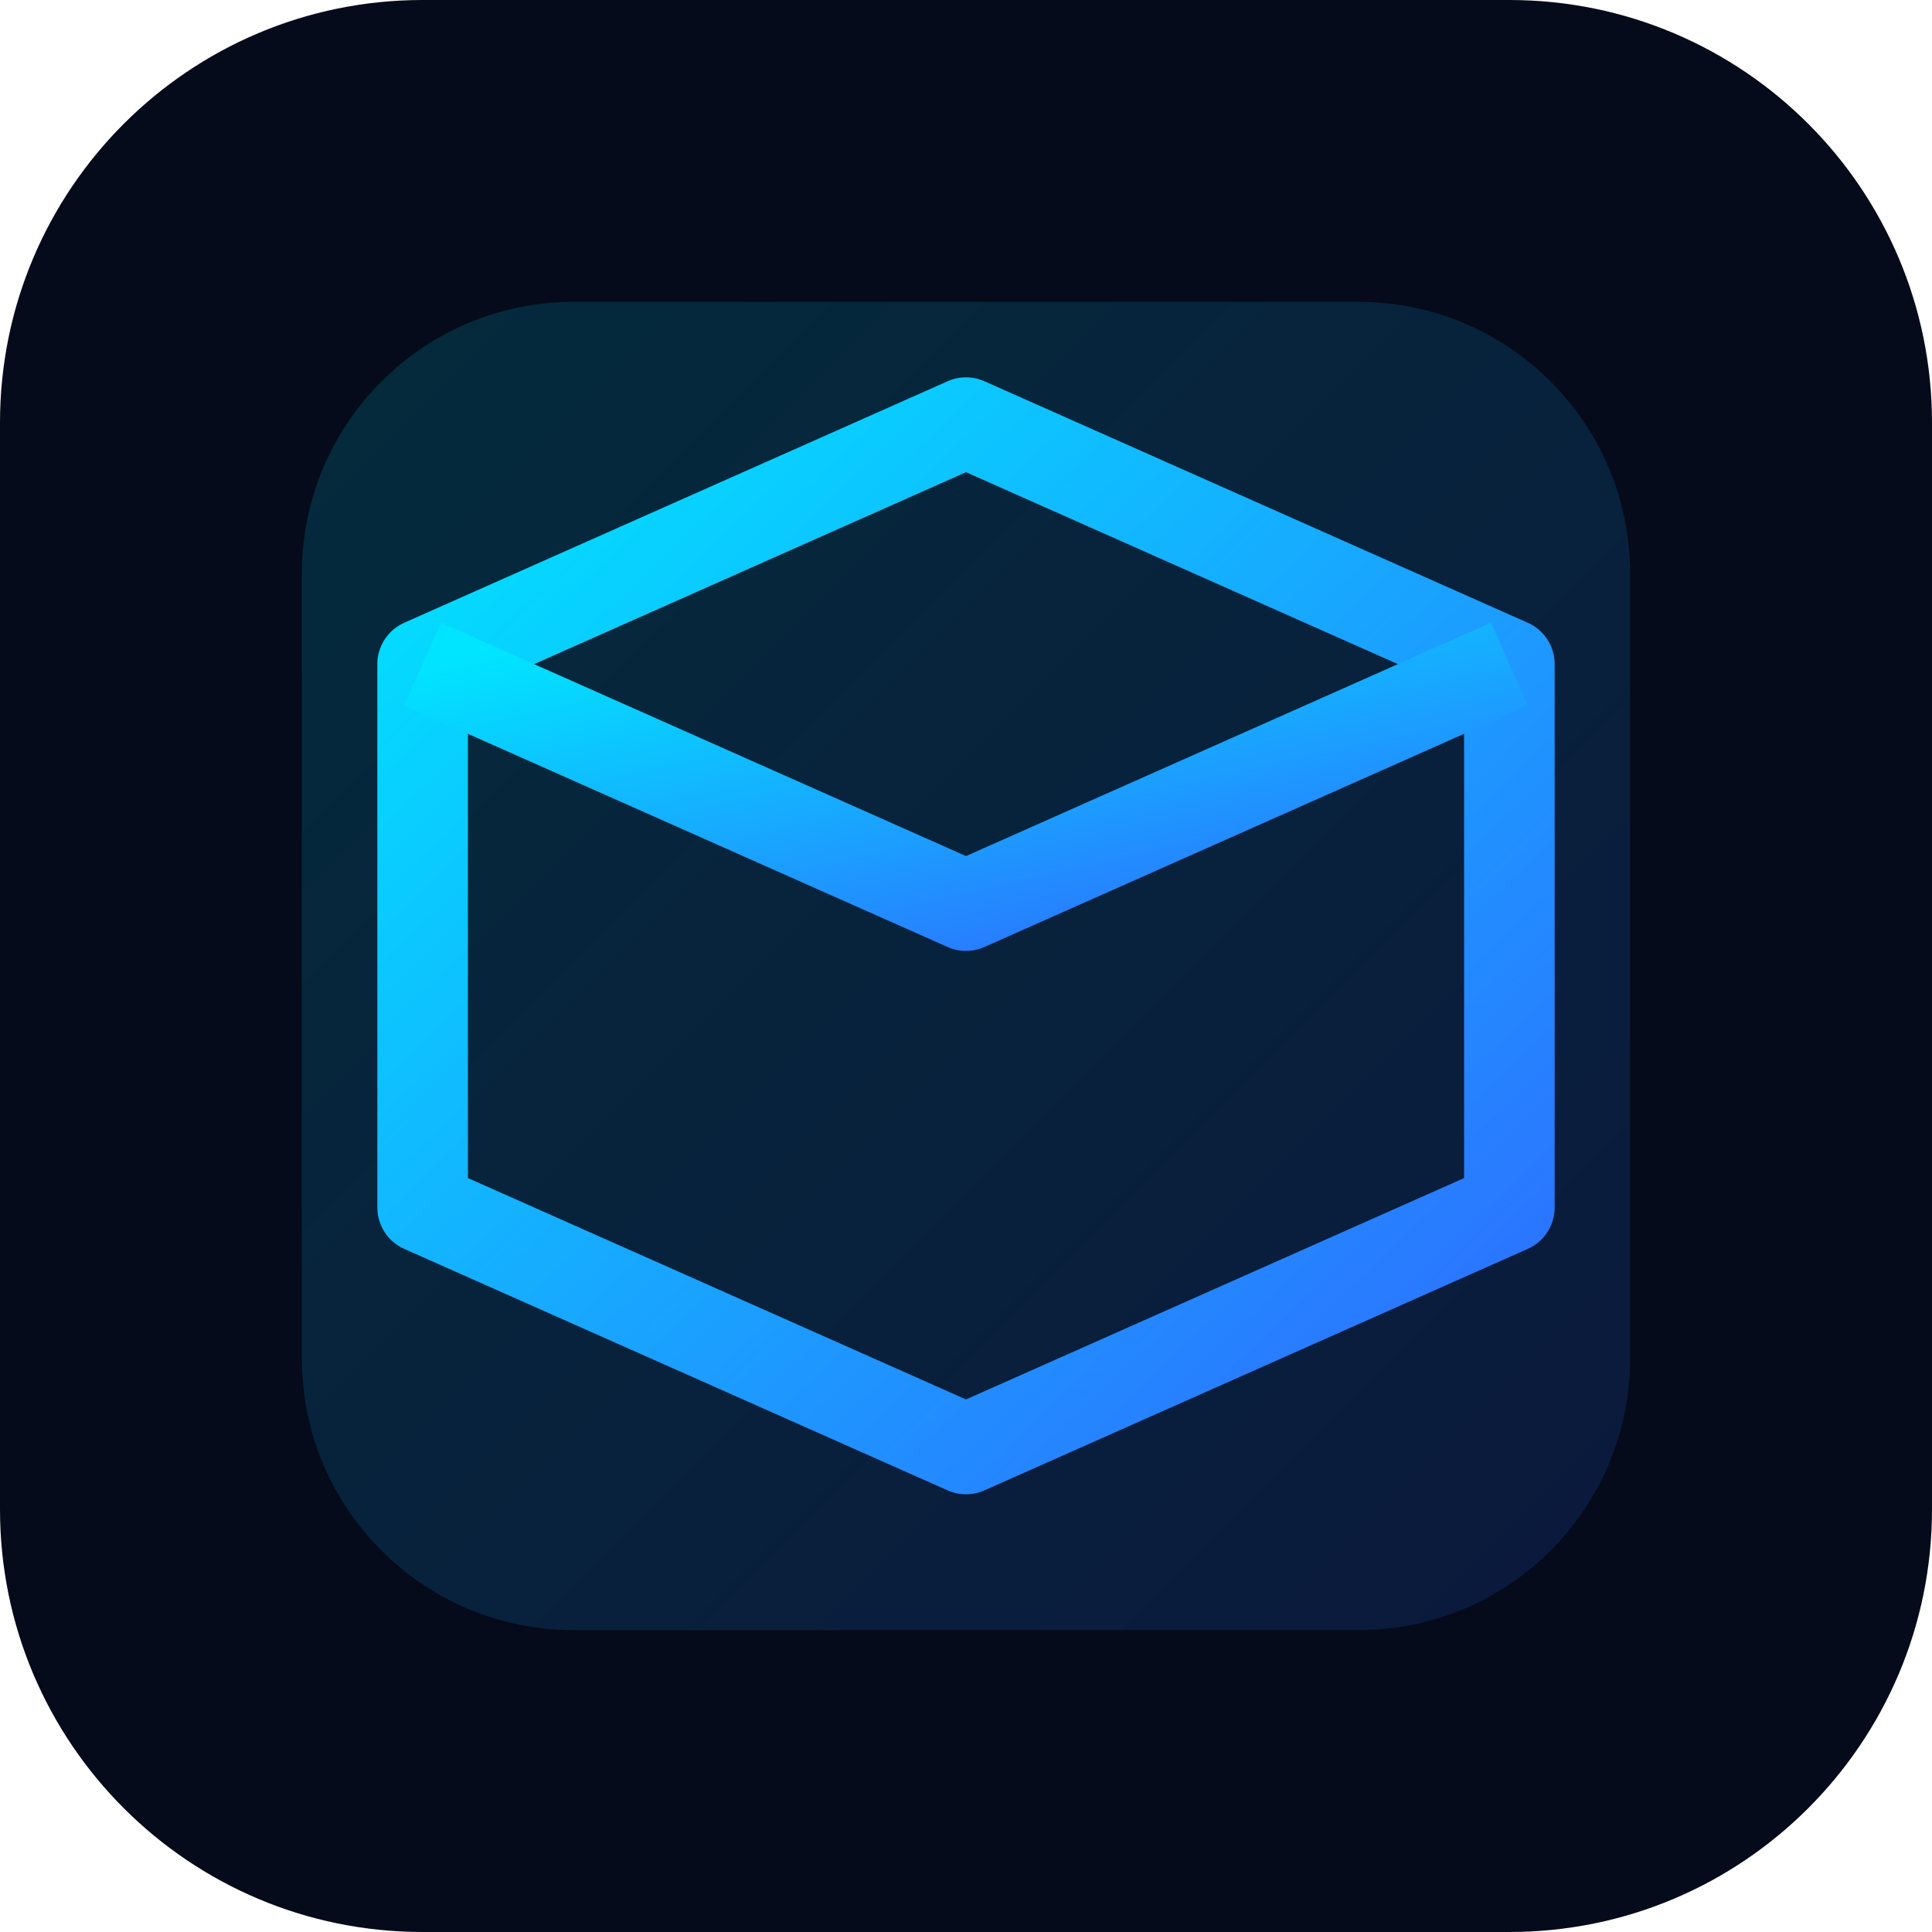
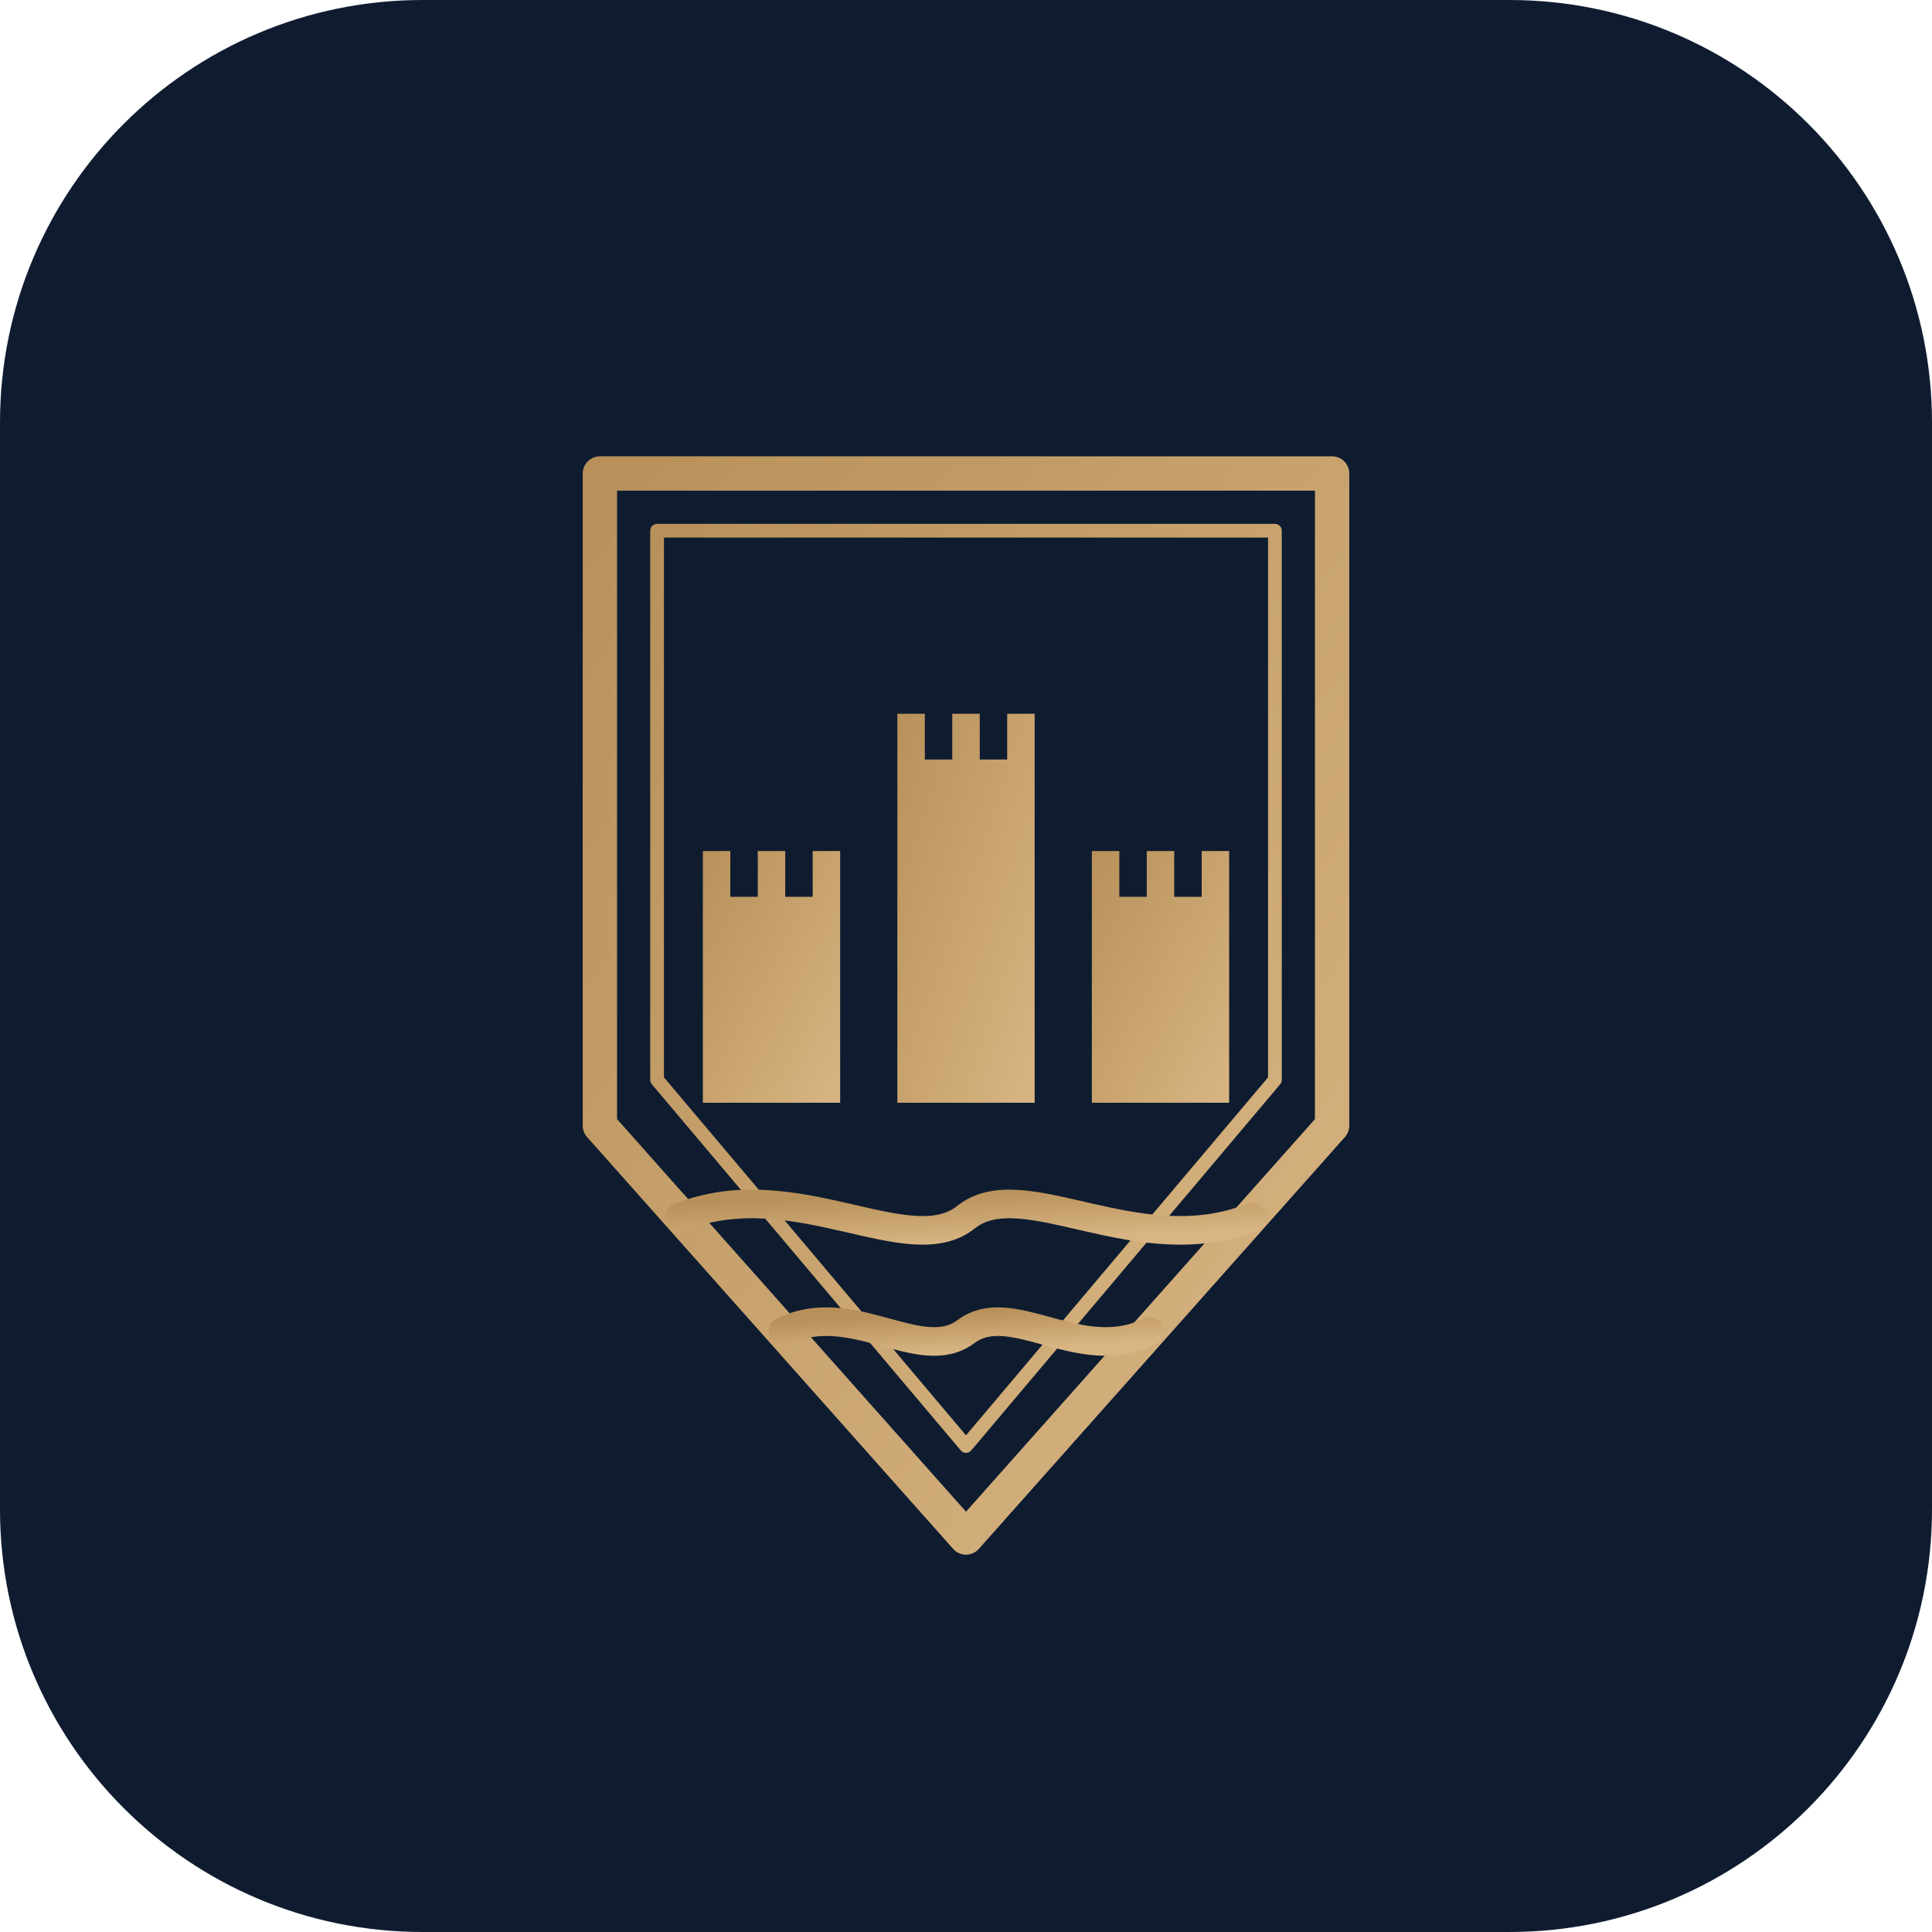
<svg xmlns="http://www.w3.org/2000/svg" viewBox="0 0 64 64">
  <defs>
    <linearGradient id="g" x1="0" y1="0" x2="1" y2="1">
-       <stop offset="0" stop-color="#00e5ff" />
-       <stop offset="1" stop-color="#2f6bff" />
+       <stop offset="0" stop-color="#B8915A" />
+       <stop offset="1" stop-color="#D8B583" />
    </linearGradient>
  </defs>
-   <rect width="64" height="64" rx="14" fill="#050b1a" />
-   <rect x="10" y="10" width="44" height="44" rx="9" fill="url(#g)" opacity="0.15" />
-   <path d="M14 40 L14 22 L32 14 L50 22 L50 40 L32 48 Z" fill="none" stroke="url(#g)" stroke-width="3" stroke-linejoin="round" />
-   <path d="M14 22 L32 30 L50 22" fill="none" stroke="url(#g)" stroke-width="3" stroke-linejoin="round" />
-   <path d="M32 30 L32 48" fill="none" stroke="url(#g)" stroke-width="3" />
+   <rect width="64" height="64" rx="14" fill="#0F1C30" />
+   <g transform="translate(13.05,10) scale(0.379)" fill="url(#g)" stroke="url(#g)">
+     <path d="M18,15 L82,15 L82,72 L50,108 L18,72 Z" fill="none" stroke-width="3" stroke-linejoin="round" />
+     <path d="M23,20 L77,20 L77,68 L50,100 L23,68 Z" fill="none" stroke-width="1.2" stroke-linejoin="round" />
+     <path d="M27,70 L27,48 L29.4,48 L29.4,52 L31.8,52 L31.8,48 L34.2,48 L34.2,52 L36.6,52 L36.6,48 L39,48 L39,70 Z" stroke="none" />
+     <path d="M44,70 L44,36 L46.4,36 L46.4,40 L48.8,40 L48.8,36 L51.2,36 L51.2,40 L53.6,40 L53.6,36 L56,36 L56,70 Z" stroke="none" />
+     <path d="M61,70 L61,48 L63.4,48 L63.4,52 L65.8,52 L65.8,48 L68.2,48 L68.2,52 L70.6,52 L70.6,48 L73,48 L73,70 Z" stroke="none" />
+     <path d="M25,80 C35,76 45,84 50,80 C55,76 65,84 75,80" fill="none" stroke-width="2.5" stroke-linecap="round" />
+     <path d="M34,90 C40,87 46,93 50,90 C54,87 60,93 66,90" fill="none" stroke-width="2.5" stroke-linecap="round" />
+   </g>
</svg>
